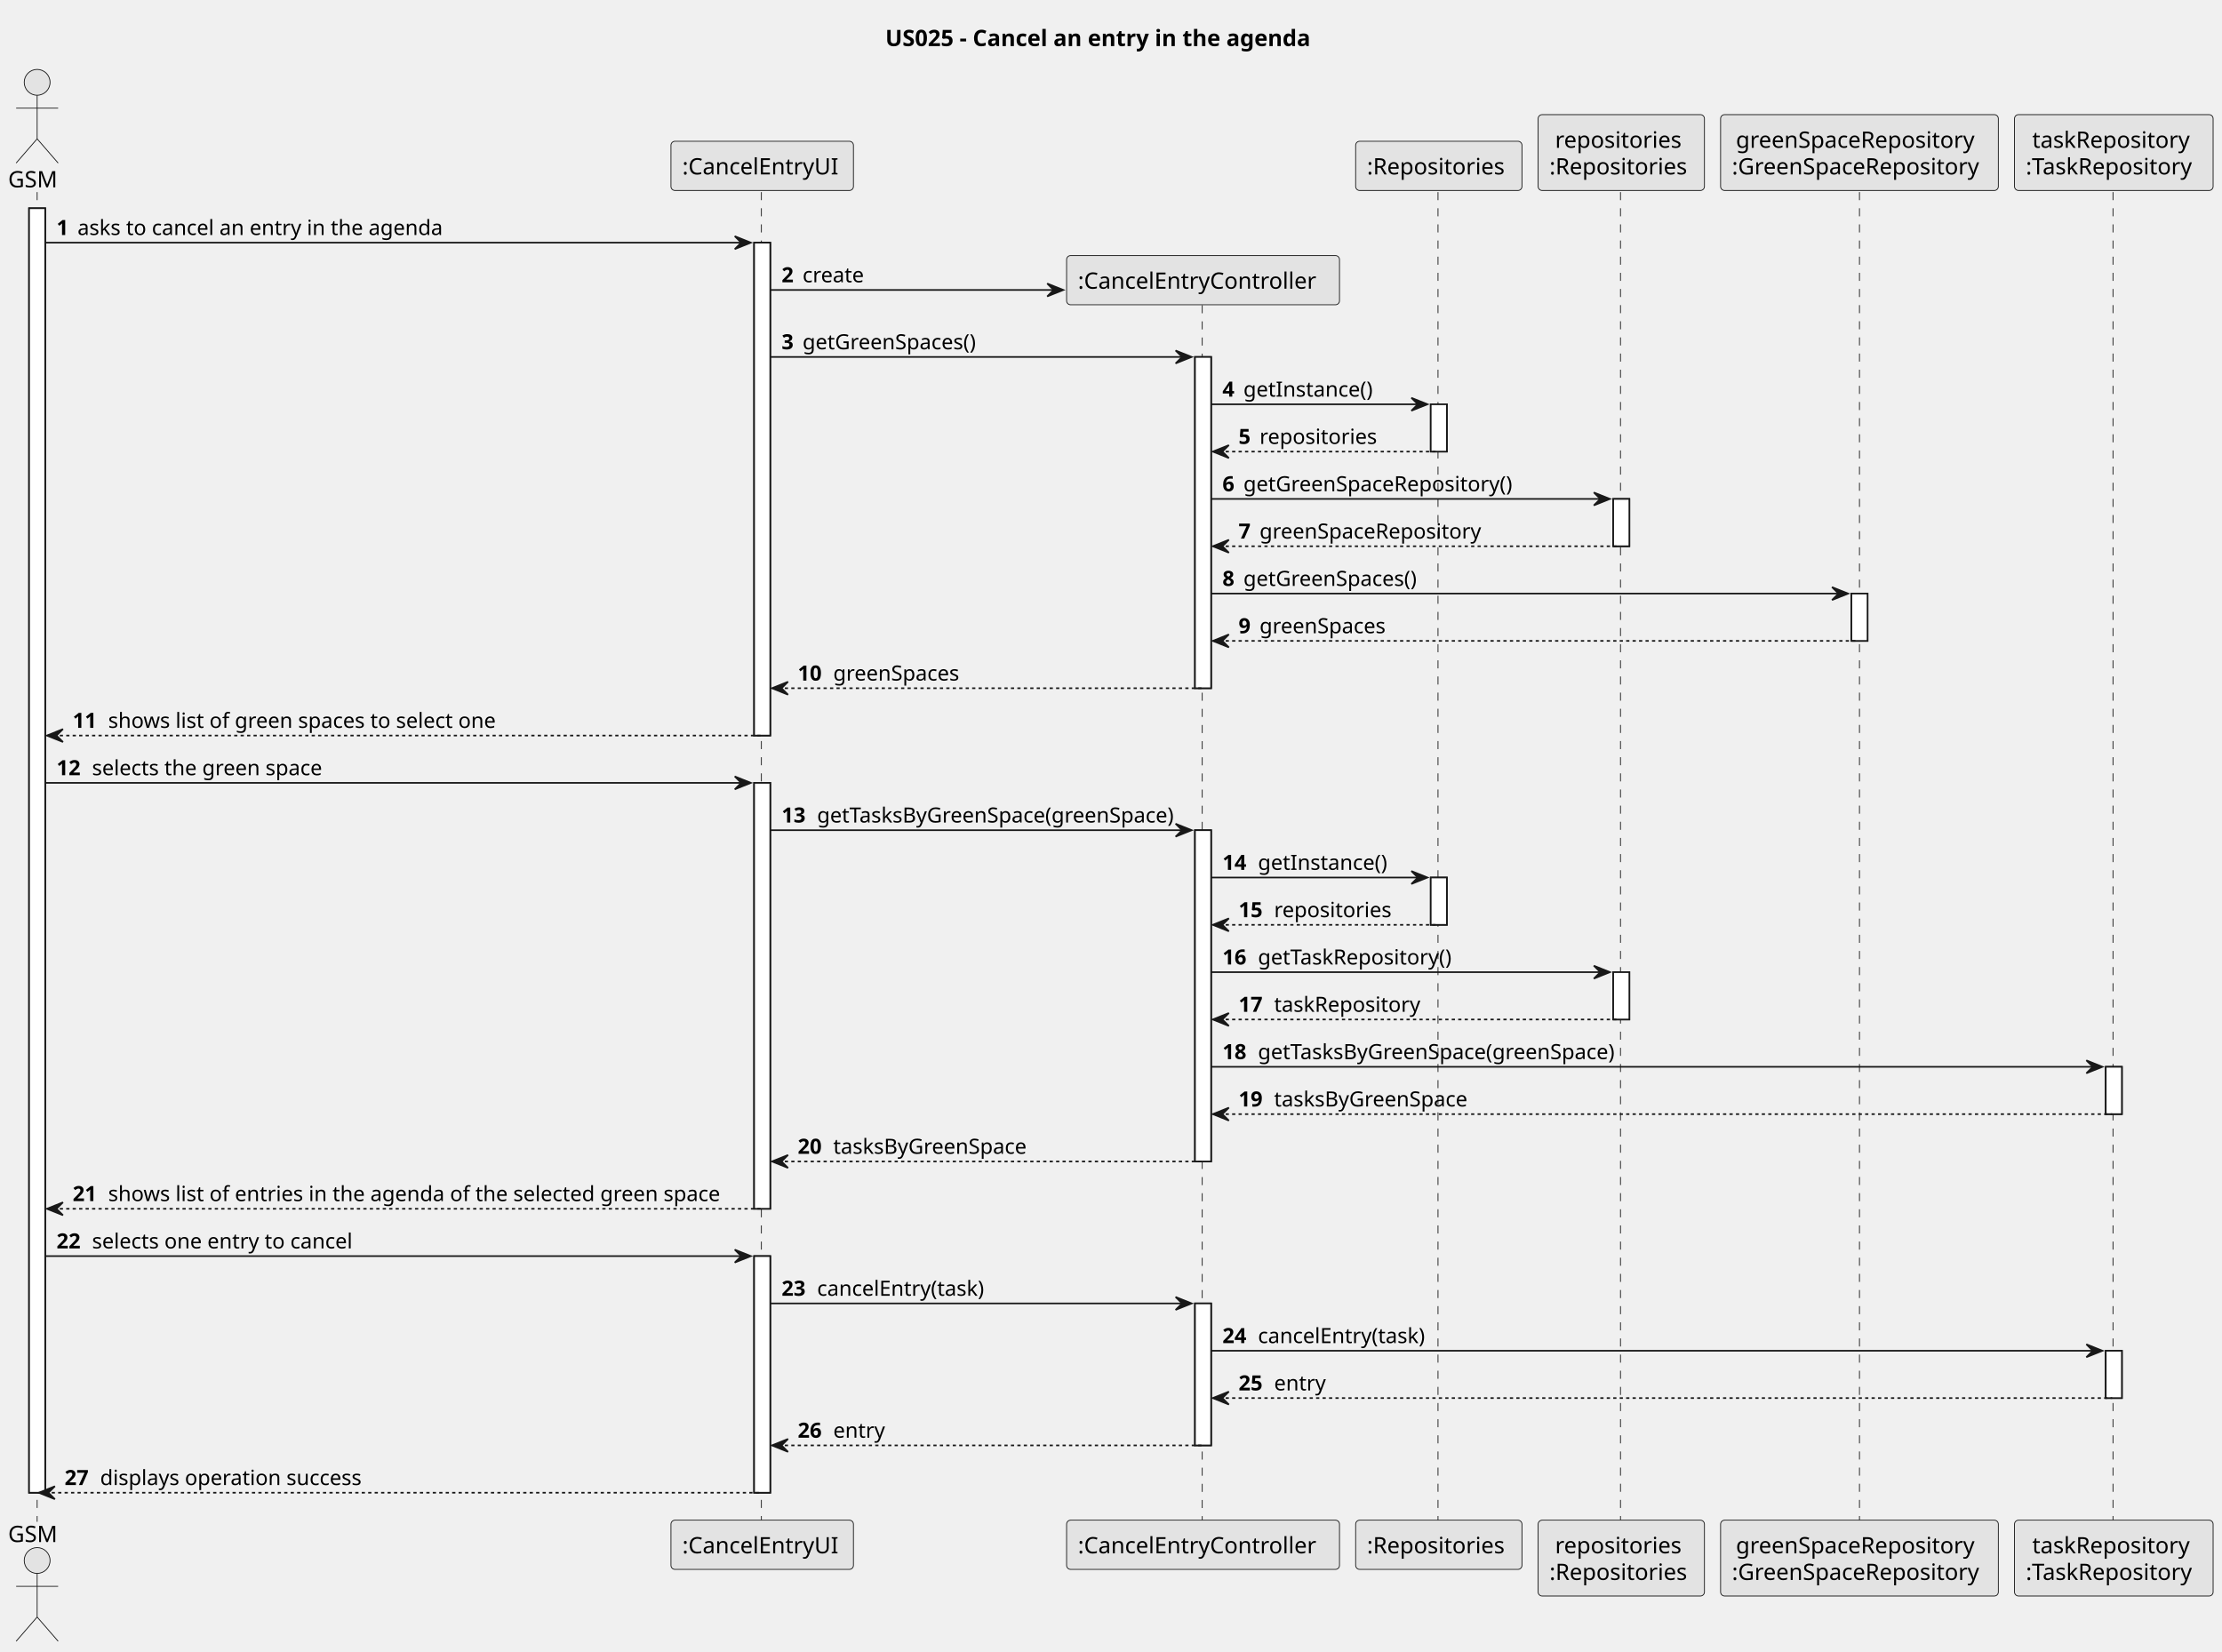
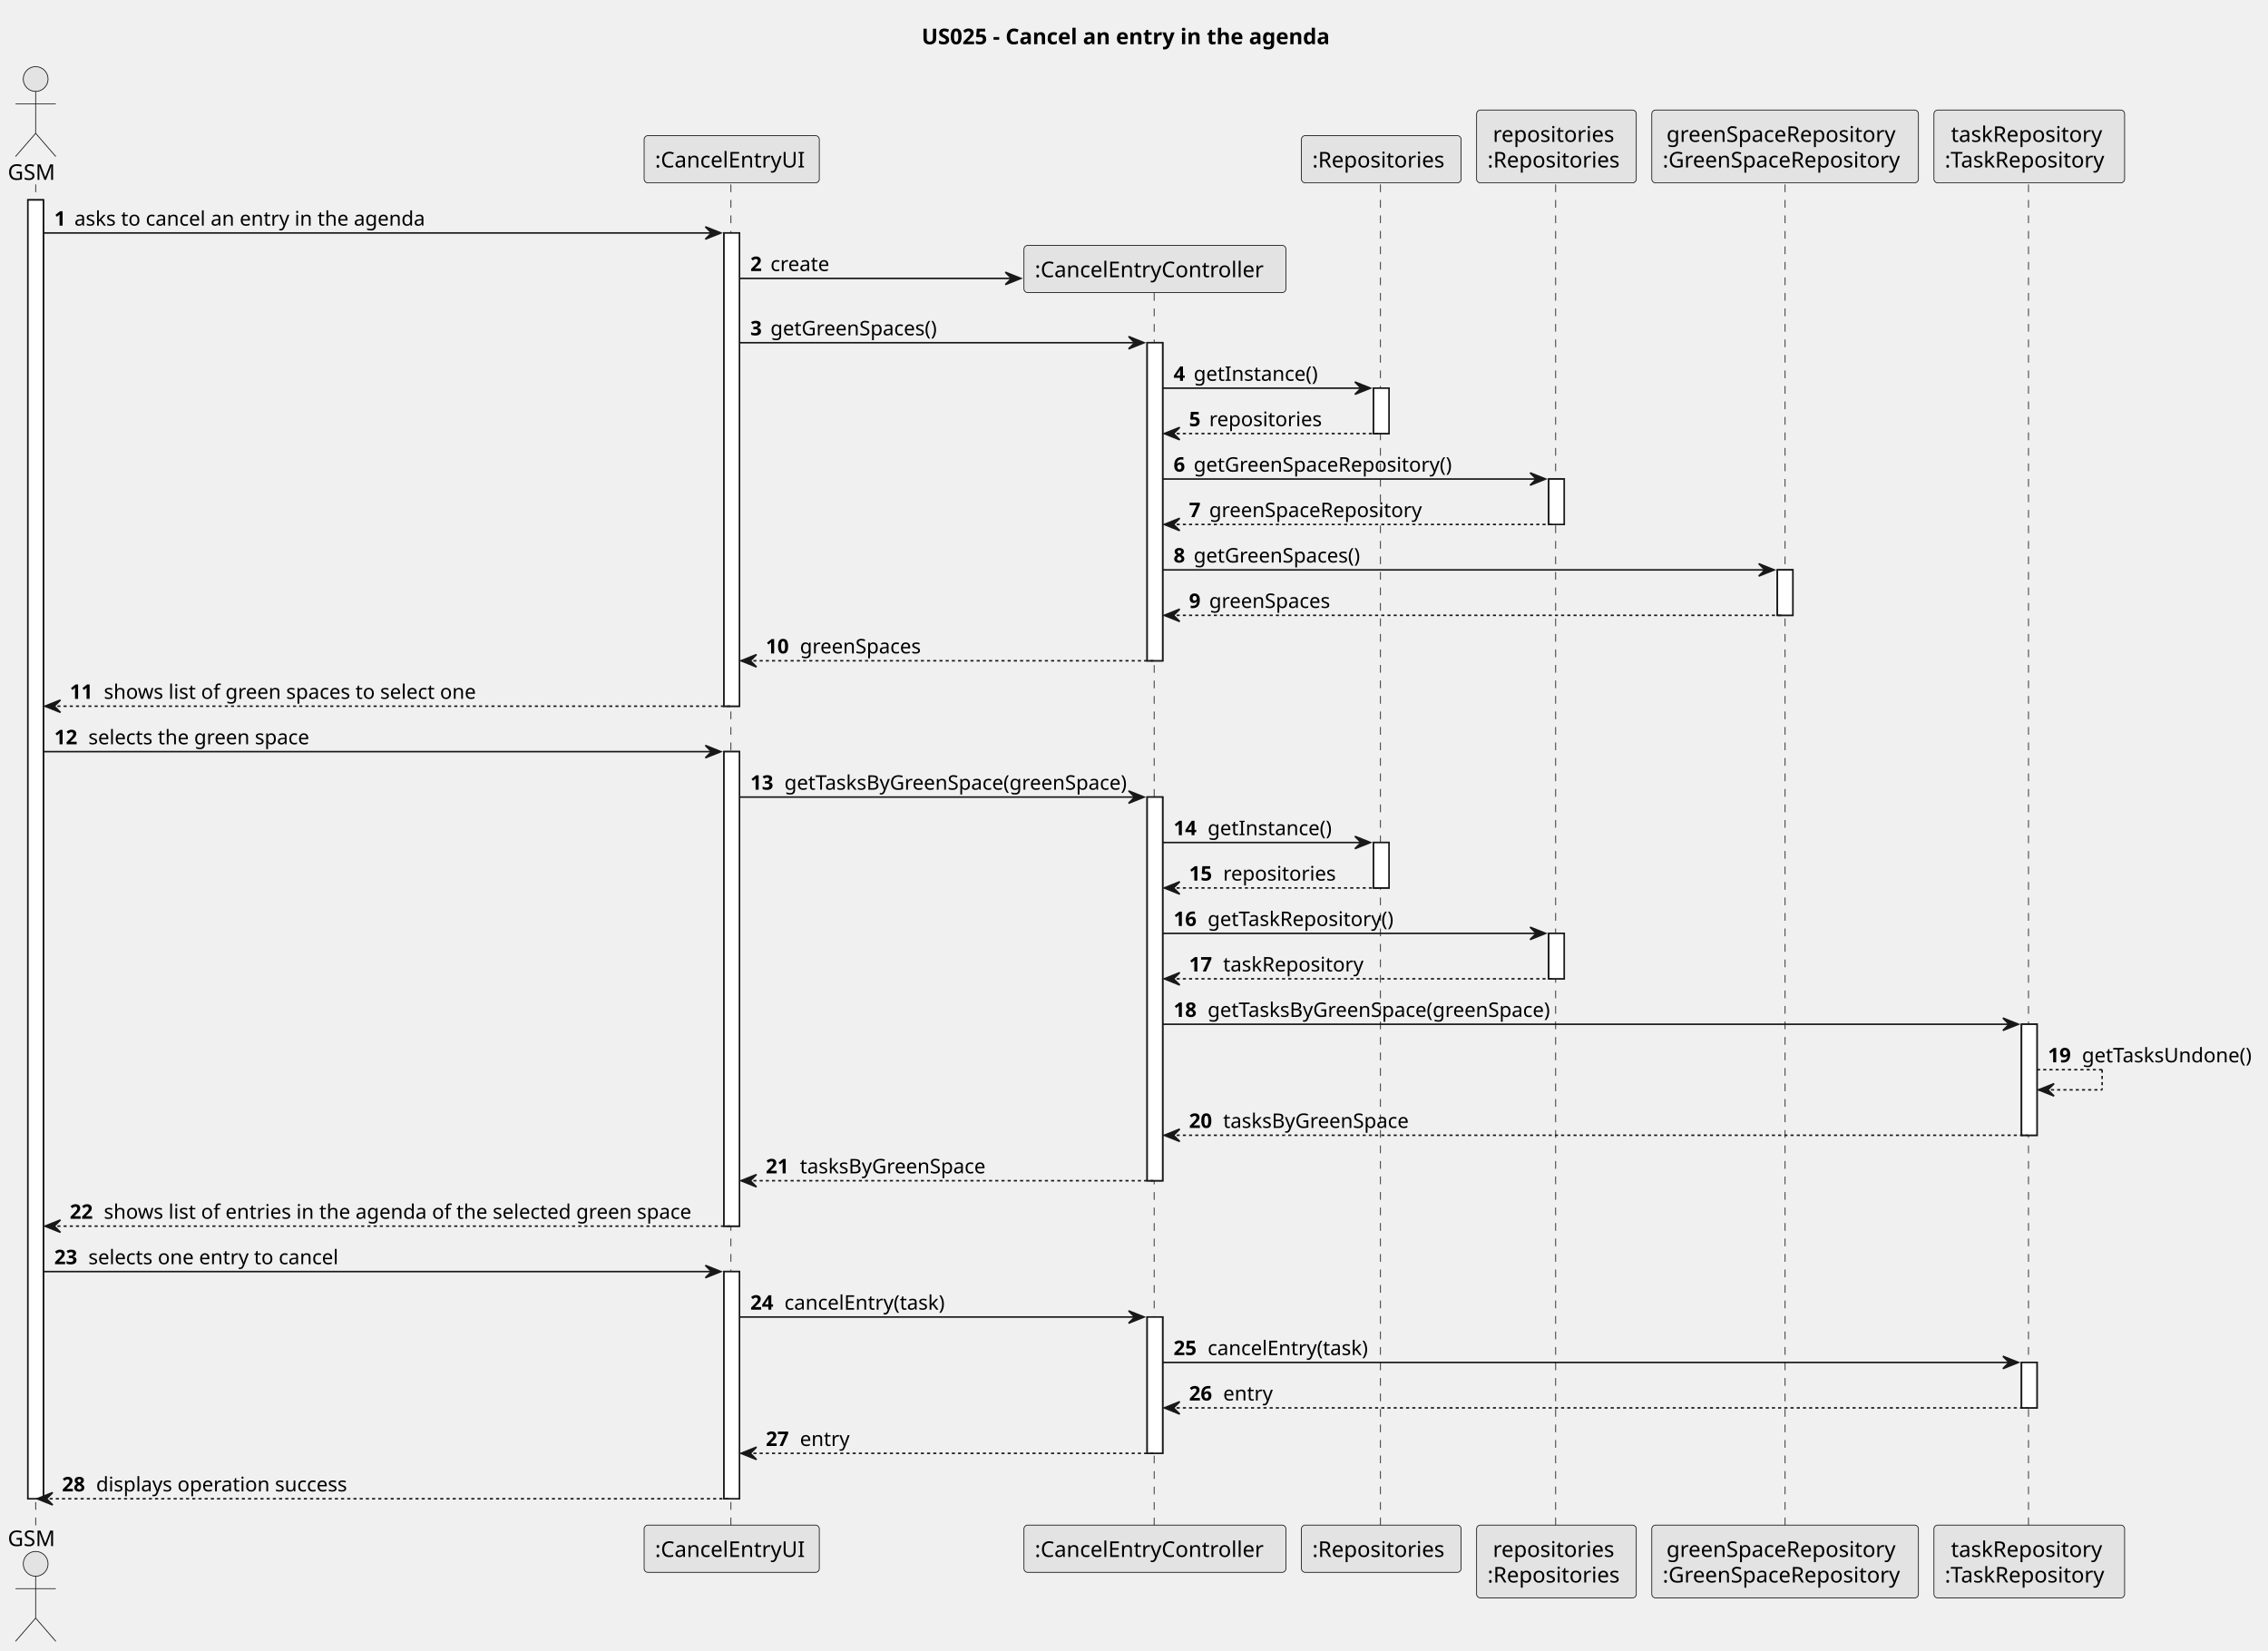
- <svg xmlns="http://www.w3.org/2000/svg" contentStyleType="text/css" height="1023px" preserveAspectRatio="none" style="width:1376px;height:1023px;background:#FFFFFF;" version="1.1" viewBox="0 0 1376 1023" width="1376px" zoomAndPan="magnify">
+ <svg xmlns="http://www.w3.org/2000/svg" contentStyleType="text/css" height="1065px" preserveAspectRatio="none" style="width:1463px;height:1065px;background:#FFFFFF;" version="1.1" viewBox="0 0 1463 1065" width="1463px" zoomAndPan="magnify">
  <defs />
  <g>
-     <text fill="#000000" font-family="sans-serif" font-size="14" font-weight="bold" lengthAdjust="spacing" textLength="278" x="548.25" y="28.535">US025 - Cancel an entry in the agenda</text>
-     <rect fill="#FFFFFF" height="795.562" style="stroke:#181818;stroke-width:1.0;" width="10" x="18" y="128.977" />
+     <text fill="#000000" font-family="sans-serif" font-size="14" font-weight="bold" lengthAdjust="spacing" textLength="278" x="594.5" y="28.535">US025 - Cancel an entry in the agenda</text>
+     <rect fill="#FFFFFF" height="837.873" style="stroke:#181818;stroke-width:1.0;" width="10" x="18" y="128.977" />
    <rect fill="#FFFFFF" height="305.283" style="stroke:#181818;stroke-width:1.0;" width="10" x="467" y="150.287" />
-     <rect fill="#FFFFFF" height="263.795" style="stroke:#181818;stroke-width:1.0;" width="10" x="467" y="484.881" />
-     <rect fill="#FFFFFF" height="146.553" style="stroke:#181818;stroke-width:1.0;" width="10" x="467" y="777.986" />
+     <rect fill="#FFFFFF" height="306.106" style="stroke:#181818;stroke-width:1.0;" width="10" x="467" y="484.881" />
+     <rect fill="#FFFFFF" height="146.553" style="stroke:#181818;stroke-width:1.0;" width="10" x="467" y="820.297" />
    <rect fill="#FFFFFF" height="205.174" style="stroke:#181818;stroke-width:1.0;" width="10" x="740" y="221.086" />
-     <rect fill="#FFFFFF" height="205.174" style="stroke:#181818;stroke-width:1.0;" width="10" x="740" y="514.191" />
-     <rect fill="#FFFFFF" height="87.932" style="stroke:#181818;stroke-width:1.0;" width="10" x="740" y="807.297" />
+     <rect fill="#FFFFFF" height="247.484" style="stroke:#181818;stroke-width:1.0;" width="10" x="740" y="514.191" />
+     <rect fill="#FFFFFF" height="87.932" style="stroke:#181818;stroke-width:1.0;" width="10" x="740" y="849.607" />
    <rect fill="#FFFFFF" height="29.311" style="stroke:#181818;stroke-width:1.0;" width="10" x="886" y="250.397" />
    <rect fill="#FFFFFF" height="29.311" style="stroke:#181818;stroke-width:1.0;" width="10" x="886" y="543.502" />
    <rect fill="#FFFFFF" height="29.311" style="stroke:#181818;stroke-width:1.0;" width="10" x="999" y="309.018" />
    <rect fill="#FFFFFF" height="29.311" style="stroke:#181818;stroke-width:1.0;" width="10" x="999" y="602.123" />
    <rect fill="#FFFFFF" height="29.311" style="stroke:#181818;stroke-width:1.0;" width="10" x="1146.5" y="367.639" />
-     <rect fill="#FFFFFF" height="29.311" style="stroke:#181818;stroke-width:1.0;" width="10" x="1304" y="660.744" />
-     <rect fill="#FFFFFF" height="29.311" style="stroke:#181818;stroke-width:1.0;" width="10" x="1304" y="836.607" />
-     <line style="stroke:#181818;stroke-width:0.5;stroke-dasharray:5.0,5.0;" x1="23" x2="23" y1="118.977" y2="942.539" />
-     <line style="stroke:#181818;stroke-width:0.5;stroke-dasharray:5.0,5.0;" x1="471.5" x2="471.5" y1="118.977" y2="942.539" />
-     <line style="stroke:#181818;stroke-width:0.5;stroke-dasharray:5.0,5.0;" x1="744.5" x2="744.5" y1="189.031" y2="942.539" />
-     <line style="stroke:#181818;stroke-width:0.5;stroke-dasharray:5.0,5.0;" x1="890.5" x2="890.5" y1="118.977" y2="942.539" />
-     <line style="stroke:#181818;stroke-width:0.5;stroke-dasharray:5.0,5.0;" x1="1003.5" x2="1003.5" y1="118.977" y2="942.539" />
-     <line style="stroke:#181818;stroke-width:0.5;stroke-dasharray:5.0,5.0;" x1="1151.5" x2="1151.5" y1="118.977" y2="942.539" />
-     <line style="stroke:#181818;stroke-width:0.5;stroke-dasharray:5.0,5.0;" x1="1308.5" x2="1308.5" y1="118.977" y2="942.539" />
+     <rect fill="#FFFFFF" height="71.621" style="stroke:#181818;stroke-width:1.0;" width="10" x="1304" y="660.744" />
+     <rect fill="#FFFFFF" height="29.311" style="stroke:#181818;stroke-width:1.0;" width="10" x="1304" y="878.918" />
+     <line style="stroke:#181818;stroke-width:0.5;stroke-dasharray:5.0,5.0;" x1="23" x2="23" y1="118.977" y2="984.85" />
+     <line style="stroke:#181818;stroke-width:0.5;stroke-dasharray:5.0,5.0;" x1="471.5" x2="471.5" y1="118.977" y2="984.85" />
+     <line style="stroke:#181818;stroke-width:0.5;stroke-dasharray:5.0,5.0;" x1="744.5" x2="744.5" y1="189.031" y2="984.85" />
+     <line style="stroke:#181818;stroke-width:0.5;stroke-dasharray:5.0,5.0;" x1="890.5" x2="890.5" y1="118.977" y2="984.85" />
+     <line style="stroke:#181818;stroke-width:0.5;stroke-dasharray:5.0,5.0;" x1="1003.5" x2="1003.5" y1="118.977" y2="984.85" />
+     <line style="stroke:#181818;stroke-width:0.5;stroke-dasharray:5.0,5.0;" x1="1151.5" x2="1151.5" y1="118.977" y2="984.85" />
+     <line style="stroke:#181818;stroke-width:0.5;stroke-dasharray:5.0,5.0;" x1="1308.5" x2="1308.5" y1="118.977" y2="984.85" />
    <text fill="#000000" font-family="sans-serif" font-size="14" lengthAdjust="spacing" textLength="30" x="5" y="116.023">GSM</text>
    <ellipse cx="23" cy="50.988" fill="#E3E3E3" rx="8" ry="8" style="stroke:#181818;stroke-width:0.5;" />
    <path d="M23,58.988 L23,85.988 M10,66.988 L36,66.988 M23,85.988 L10,100.988 M23,85.988 L36,100.988 " fill="none" style="stroke:#181818;stroke-width:0.5;" />
-     <text fill="#000000" font-family="sans-serif" font-size="14" lengthAdjust="spacing" textLength="30" x="5" y="955.074">GSM</text>
-     <ellipse cx="23" cy="966.527" fill="#E3E3E3" rx="8" ry="8" style="stroke:#181818;stroke-width:0.5;" />
-     <path d="M23,974.527 L23,1001.527 M10,982.527 L36,982.527 M23,1001.527 L10,1016.527 M23,1001.527 L36,1016.527 " fill="none" style="stroke:#181818;stroke-width:0.5;" />
+     <text fill="#000000" font-family="sans-serif" font-size="14" lengthAdjust="spacing" textLength="30" x="5" y="997.385">GSM</text>
+     <ellipse cx="23" cy="1008.838" fill="#E3E3E3" rx="8" ry="8" style="stroke:#181818;stroke-width:0.5;" />
+     <path d="M23,1016.838 L23,1043.838 M10,1024.838 L36,1024.838 M23,1043.838 L10,1058.838 M23,1043.838 L36,1058.838 " fill="none" style="stroke:#181818;stroke-width:0.5;" />
    <rect fill="#E3E3E3" height="30.488" rx="2.5" ry="2.5" style="stroke:#181818;stroke-width:0.5;" width="113" x="415.5" y="87.488" />
    <text fill="#000000" font-family="sans-serif" font-size="14" lengthAdjust="spacing" textLength="99" x="422.5" y="108.023">:CancelEntryUI</text>
-     <rect fill="#E3E3E3" height="30.488" rx="2.5" ry="2.5" style="stroke:#181818;stroke-width:0.5;" width="113" x="415.5" y="941.539" />
-     <text fill="#000000" font-family="sans-serif" font-size="14" lengthAdjust="spacing" textLength="99" x="422.5" y="962.074">:CancelEntryUI</text>
-     <rect fill="#E3E3E3" height="30.488" rx="2.5" ry="2.5" style="stroke:#181818;stroke-width:0.5;" width="169" x="660.5" y="941.539" />
-     <text fill="#000000" font-family="sans-serif" font-size="14" lengthAdjust="spacing" textLength="155" x="667.5" y="962.074">:CancelEntryController</text>
+     <rect fill="#E3E3E3" height="30.488" rx="2.5" ry="2.5" style="stroke:#181818;stroke-width:0.5;" width="113" x="415.5" y="983.85" />
+     <text fill="#000000" font-family="sans-serif" font-size="14" lengthAdjust="spacing" textLength="99" x="422.5" y="1004.385">:CancelEntryUI</text>
+     <rect fill="#E3E3E3" height="30.488" rx="2.5" ry="2.5" style="stroke:#181818;stroke-width:0.5;" width="169" x="660.5" y="983.85" />
+     <text fill="#000000" font-family="sans-serif" font-size="14" lengthAdjust="spacing" textLength="155" x="667.5" y="1004.385">:CancelEntryController</text>
    <rect fill="#E3E3E3" height="30.488" rx="2.5" ry="2.5" style="stroke:#181818;stroke-width:0.5;" width="103" x="839.5" y="87.488" />
    <text fill="#000000" font-family="sans-serif" font-size="14" lengthAdjust="spacing" textLength="89" x="846.5" y="108.023">:Repositories</text>
-     <rect fill="#E3E3E3" height="30.488" rx="2.5" ry="2.5" style="stroke:#181818;stroke-width:0.5;" width="103" x="839.5" y="941.539" />
-     <text fill="#000000" font-family="sans-serif" font-size="14" lengthAdjust="spacing" textLength="89" x="846.5" y="962.074">:Repositories</text>
+     <rect fill="#E3E3E3" height="30.488" rx="2.5" ry="2.5" style="stroke:#181818;stroke-width:0.5;" width="103" x="839.5" y="983.85" />
+     <text fill="#000000" font-family="sans-serif" font-size="14" lengthAdjust="spacing" textLength="89" x="846.5" y="1004.385">:Repositories</text>
    <rect fill="#E3E3E3" height="46.977" rx="2.5" ry="2.5" style="stroke:#181818;stroke-width:0.5;" width="103" x="952.5" y="71" />
    <text fill="#000000" font-family="sans-serif" font-size="14" lengthAdjust="spacing" textLength="82" x="963" y="91.535">repositories</text>
    <text fill="#000000" font-family="sans-serif" font-size="14" lengthAdjust="spacing" textLength="89" x="959.5" y="108.023">:Repositories</text>
-     <rect fill="#E3E3E3" height="46.977" rx="2.5" ry="2.5" style="stroke:#181818;stroke-width:0.5;" width="103" x="952.5" y="941.539" />
-     <text fill="#000000" font-family="sans-serif" font-size="14" lengthAdjust="spacing" textLength="82" x="963" y="962.074">repositories</text>
-     <text fill="#000000" font-family="sans-serif" font-size="14" lengthAdjust="spacing" textLength="89" x="959.5" y="978.562">:Repositories</text>
+     <rect fill="#E3E3E3" height="46.977" rx="2.5" ry="2.5" style="stroke:#181818;stroke-width:0.5;" width="103" x="952.5" y="983.85" />
+     <text fill="#000000" font-family="sans-serif" font-size="14" lengthAdjust="spacing" textLength="82" x="963" y="1004.385">repositories</text>
+     <text fill="#000000" font-family="sans-serif" font-size="14" lengthAdjust="spacing" textLength="89" x="959.5" y="1020.873">:Repositories</text>
    <rect fill="#E3E3E3" height="46.977" rx="2.5" ry="2.5" style="stroke:#181818;stroke-width:0.5;" width="172" x="1065.5" y="71" />
    <text fill="#000000" font-family="sans-serif" font-size="14" lengthAdjust="spacing" textLength="153" x="1075" y="91.535">greenSpaceRepository</text>
    <text fill="#000000" font-family="sans-serif" font-size="14" lengthAdjust="spacing" textLength="158" x="1072.5" y="108.023">:GreenSpaceRepository</text>
-     <rect fill="#E3E3E3" height="46.977" rx="2.5" ry="2.5" style="stroke:#181818;stroke-width:0.5;" width="172" x="1065.5" y="941.539" />
-     <text fill="#000000" font-family="sans-serif" font-size="14" lengthAdjust="spacing" textLength="153" x="1075" y="962.074">greenSpaceRepository</text>
-     <text fill="#000000" font-family="sans-serif" font-size="14" lengthAdjust="spacing" textLength="158" x="1072.5" y="978.562">:GreenSpaceRepository</text>
+     <rect fill="#E3E3E3" height="46.977" rx="2.5" ry="2.5" style="stroke:#181818;stroke-width:0.5;" width="172" x="1065.5" y="983.85" />
+     <text fill="#000000" font-family="sans-serif" font-size="14" lengthAdjust="spacing" textLength="153" x="1075" y="1004.385">greenSpaceRepository</text>
+     <text fill="#000000" font-family="sans-serif" font-size="14" lengthAdjust="spacing" textLength="158" x="1072.5" y="1020.873">:GreenSpaceRepository</text>
    <rect fill="#E3E3E3" height="46.977" rx="2.5" ry="2.5" style="stroke:#181818;stroke-width:0.5;" width="123" x="1247.5" y="71" />
    <text fill="#000000" font-family="sans-serif" font-size="14" lengthAdjust="spacing" textLength="101" x="1258.5" y="91.535">taskRepository</text>
    <text fill="#000000" font-family="sans-serif" font-size="14" lengthAdjust="spacing" textLength="109" x="1254.5" y="108.023">:TaskRepository</text>
-     <rect fill="#E3E3E3" height="46.977" rx="2.5" ry="2.5" style="stroke:#181818;stroke-width:0.5;" width="123" x="1247.5" y="941.539" />
-     <text fill="#000000" font-family="sans-serif" font-size="14" lengthAdjust="spacing" textLength="101" x="1258.5" y="962.074">taskRepository</text>
-     <text fill="#000000" font-family="sans-serif" font-size="14" lengthAdjust="spacing" textLength="109" x="1254.5" y="978.562">:TaskRepository</text>
-     <rect fill="#FFFFFF" height="795.562" style="stroke:#181818;stroke-width:1.0;" width="10" x="18" y="128.977" />
+     <rect fill="#E3E3E3" height="46.977" rx="2.5" ry="2.5" style="stroke:#181818;stroke-width:0.5;" width="123" x="1247.5" y="983.85" />
+     <text fill="#000000" font-family="sans-serif" font-size="14" lengthAdjust="spacing" textLength="101" x="1258.5" y="1004.385">taskRepository</text>
+     <text fill="#000000" font-family="sans-serif" font-size="14" lengthAdjust="spacing" textLength="109" x="1254.5" y="1020.873">:TaskRepository</text>
+     <rect fill="#FFFFFF" height="837.873" style="stroke:#181818;stroke-width:1.0;" width="10" x="18" y="128.977" />
    <rect fill="#FFFFFF" height="305.283" style="stroke:#181818;stroke-width:1.0;" width="10" x="467" y="150.287" />
-     <rect fill="#FFFFFF" height="263.795" style="stroke:#181818;stroke-width:1.0;" width="10" x="467" y="484.881" />
-     <rect fill="#FFFFFF" height="146.553" style="stroke:#181818;stroke-width:1.0;" width="10" x="467" y="777.986" />
+     <rect fill="#FFFFFF" height="306.106" style="stroke:#181818;stroke-width:1.0;" width="10" x="467" y="484.881" />
+     <rect fill="#FFFFFF" height="146.553" style="stroke:#181818;stroke-width:1.0;" width="10" x="467" y="820.297" />
    <rect fill="#FFFFFF" height="205.174" style="stroke:#181818;stroke-width:1.0;" width="10" x="740" y="221.086" />
-     <rect fill="#FFFFFF" height="205.174" style="stroke:#181818;stroke-width:1.0;" width="10" x="740" y="514.191" />
-     <rect fill="#FFFFFF" height="87.932" style="stroke:#181818;stroke-width:1.0;" width="10" x="740" y="807.297" />
+     <rect fill="#FFFFFF" height="247.484" style="stroke:#181818;stroke-width:1.0;" width="10" x="740" y="514.191" />
+     <rect fill="#FFFFFF" height="87.932" style="stroke:#181818;stroke-width:1.0;" width="10" x="740" y="849.607" />
    <rect fill="#FFFFFF" height="29.311" style="stroke:#181818;stroke-width:1.0;" width="10" x="886" y="250.397" />
    <rect fill="#FFFFFF" height="29.311" style="stroke:#181818;stroke-width:1.0;" width="10" x="886" y="543.502" />
    <rect fill="#FFFFFF" height="29.311" style="stroke:#181818;stroke-width:1.0;" width="10" x="999" y="309.018" />
    <rect fill="#FFFFFF" height="29.311" style="stroke:#181818;stroke-width:1.0;" width="10" x="999" y="602.123" />
    <rect fill="#FFFFFF" height="29.311" style="stroke:#181818;stroke-width:1.0;" width="10" x="1146.5" y="367.639" />
-     <rect fill="#FFFFFF" height="29.311" style="stroke:#181818;stroke-width:1.0;" width="10" x="1304" y="660.744" />
-     <rect fill="#FFFFFF" height="29.311" style="stroke:#181818;stroke-width:1.0;" width="10" x="1304" y="836.607" />
+     <rect fill="#FFFFFF" height="71.621" style="stroke:#181818;stroke-width:1.0;" width="10" x="1304" y="660.744" />
+     <rect fill="#FFFFFF" height="29.311" style="stroke:#181818;stroke-width:1.0;" width="10" x="1304" y="878.918" />
    <polygon fill="#181818" points="455,146.287,465,150.287,455,154.287,459,150.287" style="stroke:#181818;stroke-width:1.0;" />
    <line style="stroke:#181818;stroke-width:1.0;" x1="28" x2="461" y1="150.287" y2="150.287" />
    <text fill="#000000" font-family="sans-serif" font-size="13" font-weight="bold" lengthAdjust="spacing" textLength="9" x="35" y="145.545">1</text>
    <text fill="#000000" font-family="sans-serif" font-size="13" lengthAdjust="spacing" textLength="234" x="48" y="145.545">asks to cancel an entry in the agenda</text>
    <polygon fill="#181818" points="648.5,175.598,658.5,179.598,648.5,183.598,652.5,179.598" style="stroke:#181818;stroke-width:1.0;" />
    <line style="stroke:#181818;stroke-width:1.0;" x1="477" x2="654.5" y1="179.598" y2="179.598" />
    <text fill="#000000" font-family="sans-serif" font-size="13" font-weight="bold" lengthAdjust="spacing" textLength="9" x="484" y="174.856">2</text>
    <text fill="#000000" font-family="sans-serif" font-size="13" lengthAdjust="spacing" textLength="38" x="497" y="174.856">create</text>
    <rect fill="#E3E3E3" height="30.488" rx="2.5" ry="2.5" style="stroke:#181818;stroke-width:0.5;" width="169" x="660.5" y="158.287" />
    <text fill="#000000" font-family="sans-serif" font-size="14" lengthAdjust="spacing" textLength="155" x="667.5" y="178.822">:CancelEntryController</text>
    <polygon fill="#181818" points="728,217.086,738,221.086,728,225.086,732,221.086" style="stroke:#181818;stroke-width:1.0;" />
    <line style="stroke:#181818;stroke-width:1.0;" x1="477" x2="734" y1="221.086" y2="221.086" />
    <text fill="#000000" font-family="sans-serif" font-size="13" font-weight="bold" lengthAdjust="spacing" textLength="9" x="484" y="216.344">3</text>
    <text fill="#000000" font-family="sans-serif" font-size="13" lengthAdjust="spacing" textLength="107" x="497" y="216.344">getGreenSpaces()</text>
    <polygon fill="#181818" points="874,246.397,884,250.397,874,254.397,878,250.397" style="stroke:#181818;stroke-width:1.0;" />
    <line style="stroke:#181818;stroke-width:1.0;" x1="750" x2="880" y1="250.397" y2="250.397" />
    <text fill="#000000" font-family="sans-serif" font-size="13" font-weight="bold" lengthAdjust="spacing" textLength="9" x="757" y="245.654">4</text>
    <text fill="#000000" font-family="sans-serif" font-size="13" lengthAdjust="spacing" textLength="81" x="770" y="245.654">getInstance()</text>
    <polygon fill="#181818" points="761,275.707,751,279.707,761,283.707,757,279.707" style="stroke:#181818;stroke-width:1.0;" />
    <line style="stroke:#181818;stroke-width:1.0;stroke-dasharray:2.0,2.0;" x1="755" x2="890" y1="279.707" y2="279.707" />
    <text fill="#000000" font-family="sans-serif" font-size="13" font-weight="bold" lengthAdjust="spacing" textLength="9" x="767" y="274.965">5</text>
    <text fill="#000000" font-family="sans-serif" font-size="13" lengthAdjust="spacing" textLength="75" x="780" y="274.965">repositories</text>
    <polygon fill="#181818" points="987,305.018,997,309.018,987,313.018,991,309.018" style="stroke:#181818;stroke-width:1.0;" />
    <line style="stroke:#181818;stroke-width:1.0;" x1="750" x2="993" y1="309.018" y2="309.018" />
    <text fill="#000000" font-family="sans-serif" font-size="13" font-weight="bold" lengthAdjust="spacing" textLength="9" x="757" y="304.275">6</text>
    <text fill="#000000" font-family="sans-serif" font-size="13" lengthAdjust="spacing" textLength="167" x="770" y="304.275">getGreenSpaceRepository()</text>
    <polygon fill="#181818" points="761,334.328,751,338.328,761,342.328,757,338.328" style="stroke:#181818;stroke-width:1.0;" />
    <line style="stroke:#181818;stroke-width:1.0;stroke-dasharray:2.0,2.0;" x1="755" x2="1003" y1="338.328" y2="338.328" />
    <text fill="#000000" font-family="sans-serif" font-size="13" font-weight="bold" lengthAdjust="spacing" textLength="9" x="767" y="333.586">7</text>
    <text fill="#000000" font-family="sans-serif" font-size="13" lengthAdjust="spacing" textLength="138" x="780" y="333.586">greenSpaceRepository</text>
    <polygon fill="#181818" points="1134.5,363.639,1144.5,367.639,1134.5,371.639,1138.5,367.639" style="stroke:#181818;stroke-width:1.0;" />
    <line style="stroke:#181818;stroke-width:1.0;" x1="750" x2="1140.5" y1="367.639" y2="367.639" />
    <text fill="#000000" font-family="sans-serif" font-size="13" font-weight="bold" lengthAdjust="spacing" textLength="9" x="757" y="362.897">8</text>
    <text fill="#000000" font-family="sans-serif" font-size="13" lengthAdjust="spacing" textLength="107" x="770" y="362.897">getGreenSpaces()</text>
    <polygon fill="#181818" points="761,392.949,751,396.949,761,400.949,757,396.949" style="stroke:#181818;stroke-width:1.0;" />
    <line style="stroke:#181818;stroke-width:1.0;stroke-dasharray:2.0,2.0;" x1="755" x2="1150.5" y1="396.949" y2="396.949" />
    <text fill="#000000" font-family="sans-serif" font-size="13" font-weight="bold" lengthAdjust="spacing" textLength="9" x="767" y="392.207">9</text>
    <text fill="#000000" font-family="sans-serif" font-size="13" lengthAdjust="spacing" textLength="78" x="780" y="392.207">greenSpaces</text>
    <polygon fill="#181818" points="488,422.26,478,426.26,488,430.26,484,426.26" style="stroke:#181818;stroke-width:1.0;" />
    <line style="stroke:#181818;stroke-width:1.0;stroke-dasharray:2.0,2.0;" x1="482" x2="744" y1="426.26" y2="426.26" />
    <text fill="#000000" font-family="sans-serif" font-size="13" font-weight="bold" lengthAdjust="spacing" textLength="18" x="494" y="421.518">10</text>
    <text fill="#000000" font-family="sans-serif" font-size="13" lengthAdjust="spacing" textLength="78" x="516" y="421.518">greenSpaces</text>
    <polygon fill="#181818" points="39,451.57,29,455.57,39,459.57,35,455.57" style="stroke:#181818;stroke-width:1.0;" />
    <line style="stroke:#181818;stroke-width:1.0;stroke-dasharray:2.0,2.0;" x1="33" x2="471" y1="455.57" y2="455.57" />
    <text fill="#000000" font-family="sans-serif" font-size="13" font-weight="bold" lengthAdjust="spacing" textLength="18" x="45" y="450.828">11</text>
    <text fill="#000000" font-family="sans-serif" font-size="13" lengthAdjust="spacing" textLength="252" x="67" y="450.828">shows list of green spaces to select one</text>
    <polygon fill="#181818" points="455,480.881,465,484.881,455,488.881,459,484.881" style="stroke:#181818;stroke-width:1.0;" />
    <line style="stroke:#181818;stroke-width:1.0;" x1="28" x2="461" y1="484.881" y2="484.881" />
    <text fill="#000000" font-family="sans-serif" font-size="13" font-weight="bold" lengthAdjust="spacing" textLength="18" x="35" y="480.139">12</text>
    <text fill="#000000" font-family="sans-serif" font-size="13" lengthAdjust="spacing" textLength="147" x="57" y="480.139">selects the green space</text>
    <polygon fill="#181818" points="728,510.191,738,514.191,728,518.191,732,514.191" style="stroke:#181818;stroke-width:1.0;" />
    <line style="stroke:#181818;stroke-width:1.0;" x1="477" x2="734" y1="514.191" y2="514.191" />
    <text fill="#000000" font-family="sans-serif" font-size="13" font-weight="bold" lengthAdjust="spacing" textLength="18" x="484" y="509.449">13</text>
    <text fill="#000000" font-family="sans-serif" font-size="13" lengthAdjust="spacing" textLength="222" x="506" y="509.449">getTasksByGreenSpace(greenSpace)</text>
    <polygon fill="#181818" points="874,539.502,884,543.502,874,547.502,878,543.502" style="stroke:#181818;stroke-width:1.0;" />
    <line style="stroke:#181818;stroke-width:1.0;" x1="750" x2="880" y1="543.502" y2="543.502" />
    <text fill="#000000" font-family="sans-serif" font-size="13" font-weight="bold" lengthAdjust="spacing" textLength="18" x="757" y="538.76">14</text>
    <text fill="#000000" font-family="sans-serif" font-size="13" lengthAdjust="spacing" textLength="81" x="779" y="538.76">getInstance()</text>
    <polygon fill="#181818" points="761,568.812,751,572.812,761,576.812,757,572.812" style="stroke:#181818;stroke-width:1.0;" />
    <line style="stroke:#181818;stroke-width:1.0;stroke-dasharray:2.0,2.0;" x1="755" x2="890" y1="572.812" y2="572.812" />
    <text fill="#000000" font-family="sans-serif" font-size="13" font-weight="bold" lengthAdjust="spacing" textLength="18" x="767" y="568.07">15</text>
    <text fill="#000000" font-family="sans-serif" font-size="13" lengthAdjust="spacing" textLength="75" x="789" y="568.07">repositories</text>
    <polygon fill="#181818" points="987,598.123,997,602.123,987,606.123,991,602.123" style="stroke:#181818;stroke-width:1.0;" />
    <line style="stroke:#181818;stroke-width:1.0;" x1="750" x2="993" y1="602.123" y2="602.123" />
    <text fill="#000000" font-family="sans-serif" font-size="13" font-weight="bold" lengthAdjust="spacing" textLength="18" x="757" y="597.381">16</text>
    <text fill="#000000" font-family="sans-serif" font-size="13" lengthAdjust="spacing" textLength="125" x="779" y="597.381">getTaskRepository()</text>
    <polygon fill="#181818" points="761,627.434,751,631.434,761,635.434,757,631.434" style="stroke:#181818;stroke-width:1.0;" />
    <line style="stroke:#181818;stroke-width:1.0;stroke-dasharray:2.0,2.0;" x1="755" x2="1003" y1="631.434" y2="631.434" />
    <text fill="#000000" font-family="sans-serif" font-size="13" font-weight="bold" lengthAdjust="spacing" textLength="18" x="767" y="626.691">17</text>
    <text fill="#000000" font-family="sans-serif" font-size="13" lengthAdjust="spacing" textLength="94" x="789" y="626.691">taskRepository</text>
    <polygon fill="#181818" points="1292,656.744,1302,660.744,1292,664.744,1296,660.744" style="stroke:#181818;stroke-width:1.0;" />
    <line style="stroke:#181818;stroke-width:1.0;" x1="750" x2="1298" y1="660.744" y2="660.744" />
    <text fill="#000000" font-family="sans-serif" font-size="13" font-weight="bold" lengthAdjust="spacing" textLength="18" x="757" y="656.002">18</text>
    <text fill="#000000" font-family="sans-serif" font-size="13" lengthAdjust="spacing" textLength="222" x="779" y="656.002">getTasksByGreenSpace(greenSpace)</text>
-     <polygon fill="#181818" points="761,686.055,751,690.055,761,694.055,757,690.055" style="stroke:#181818;stroke-width:1.0;" />
-     <line style="stroke:#181818;stroke-width:1.0;stroke-dasharray:2.0,2.0;" x1="755" x2="1308" y1="690.055" y2="690.055" />
-     <text fill="#000000" font-family="sans-serif" font-size="13" font-weight="bold" lengthAdjust="spacing" textLength="18" x="767" y="685.312">19</text>
-     <text fill="#000000" font-family="sans-serif" font-size="13" lengthAdjust="spacing" textLength="120" x="789" y="685.312">tasksByGreenSpace</text>
-     <polygon fill="#181818" points="488,715.365,478,719.365,488,723.365,484,719.365" style="stroke:#181818;stroke-width:1.0;" />
-     <line style="stroke:#181818;stroke-width:1.0;stroke-dasharray:2.0,2.0;" x1="482" x2="744" y1="719.365" y2="719.365" />
-     <text fill="#000000" font-family="sans-serif" font-size="13" font-weight="bold" lengthAdjust="spacing" textLength="18" x="494" y="714.623">20</text>
-     <text fill="#000000" font-family="sans-serif" font-size="13" lengthAdjust="spacing" textLength="120" x="516" y="714.623">tasksByGreenSpace</text>
-     <polygon fill="#181818" points="39,744.676,29,748.676,39,752.676,35,748.676" style="stroke:#181818;stroke-width:1.0;" />
-     <line style="stroke:#181818;stroke-width:1.0;stroke-dasharray:2.0,2.0;" x1="33" x2="471" y1="748.676" y2="748.676" />
-     <text fill="#000000" font-family="sans-serif" font-size="13" font-weight="bold" lengthAdjust="spacing" textLength="18" x="45" y="743.934">21</text>
-     <text fill="#000000" font-family="sans-serif" font-size="13" lengthAdjust="spacing" textLength="393" x="67" y="743.934">shows list of entries in the agenda of the selected green space</text>
-     <polygon fill="#181818" points="455,773.986,465,777.986,455,781.986,459,777.986" style="stroke:#181818;stroke-width:1.0;" />
-     <line style="stroke:#181818;stroke-width:1.0;" x1="28" x2="461" y1="777.986" y2="777.986" />
-     <text fill="#000000" font-family="sans-serif" font-size="13" font-weight="bold" lengthAdjust="spacing" textLength="18" x="35" y="773.244">22</text>
-     <text fill="#000000" font-family="sans-serif" font-size="13" lengthAdjust="spacing" textLength="168" x="57" y="773.244">selects one entry to cancel</text>
-     <polygon fill="#181818" points="728,803.297,738,807.297,728,811.297,732,807.297" style="stroke:#181818;stroke-width:1.0;" />
-     <line style="stroke:#181818;stroke-width:1.0;" x1="477" x2="734" y1="807.297" y2="807.297" />
-     <text fill="#000000" font-family="sans-serif" font-size="13" font-weight="bold" lengthAdjust="spacing" textLength="18" x="484" y="802.555">23</text>
-     <text fill="#000000" font-family="sans-serif" font-size="13" lengthAdjust="spacing" textLength="107" x="506" y="802.555">cancelEntry(task)</text>
-     <polygon fill="#181818" points="1292,832.607,1302,836.607,1292,840.607,1296,836.607" style="stroke:#181818;stroke-width:1.0;" />
-     <line style="stroke:#181818;stroke-width:1.0;" x1="750" x2="1298" y1="836.607" y2="836.607" />
-     <text fill="#000000" font-family="sans-serif" font-size="13" font-weight="bold" lengthAdjust="spacing" textLength="18" x="757" y="831.865">24</text>
-     <text fill="#000000" font-family="sans-serif" font-size="13" lengthAdjust="spacing" textLength="107" x="779" y="831.865">cancelEntry(task)</text>
-     <polygon fill="#181818" points="761,861.918,751,865.918,761,869.918,757,865.918" style="stroke:#181818;stroke-width:1.0;" />
-     <line style="stroke:#181818;stroke-width:1.0;stroke-dasharray:2.0,2.0;" x1="755" x2="1308" y1="865.918" y2="865.918" />
-     <text fill="#000000" font-family="sans-serif" font-size="13" font-weight="bold" lengthAdjust="spacing" textLength="18" x="767" y="861.176">25</text>
-     <text fill="#000000" font-family="sans-serif" font-size="13" lengthAdjust="spacing" textLength="32" x="789" y="861.176">entry</text>
-     <polygon fill="#181818" points="488,891.229,478,895.229,488,899.229,484,895.229" style="stroke:#181818;stroke-width:1.0;" />
-     <line style="stroke:#181818;stroke-width:1.0;stroke-dasharray:2.0,2.0;" x1="482" x2="744" y1="895.229" y2="895.229" />
-     <text fill="#000000" font-family="sans-serif" font-size="13" font-weight="bold" lengthAdjust="spacing" textLength="18" x="494" y="890.486">26</text>
-     <text fill="#000000" font-family="sans-serif" font-size="13" lengthAdjust="spacing" textLength="32" x="516" y="890.486">entry</text>
-     <polygon fill="#181818" points="34,920.539,24,924.539,34,928.539,30,924.539" style="stroke:#181818;stroke-width:1.0;" />
-     <line style="stroke:#181818;stroke-width:1.0;stroke-dasharray:2.0,2.0;" x1="28" x2="471" y1="924.539" y2="924.539" />
-     <text fill="#000000" font-family="sans-serif" font-size="13" font-weight="bold" lengthAdjust="spacing" textLength="18" x="40" y="919.797">27</text>
-     <text fill="#000000" font-family="sans-serif" font-size="13" lengthAdjust="spacing" textLength="170" x="62" y="919.797">displays operation success</text>
+     <line style="stroke:#181818;stroke-width:1.0;stroke-dasharray:2.0,2.0;" x1="1314" x2="1356" y1="690.055" y2="690.055" />
+     <line style="stroke:#181818;stroke-width:1.0;stroke-dasharray:2.0,2.0;" x1="1356" x2="1356" y1="690.055" y2="703.055" />
+     <line style="stroke:#181818;stroke-width:1.0;stroke-dasharray:2.0,2.0;" x1="1315" x2="1356" y1="703.055" y2="703.055" />
+     <polygon fill="#181818" points="1325,699.055,1315,703.055,1325,707.055,1321,703.055" style="stroke:#181818;stroke-width:1.0;" />
+     <text fill="#000000" font-family="sans-serif" font-size="13" font-weight="bold" lengthAdjust="spacing" textLength="18" x="1321" y="685.312">19</text>
+     <text fill="#000000" font-family="sans-serif" font-size="13" lengthAdjust="spacing" textLength="113" x="1343" y="685.312">getTasksUndone()</text>
+     <polygon fill="#181818" points="761,728.365,751,732.365,761,736.365,757,732.365" style="stroke:#181818;stroke-width:1.0;" />
+     <line style="stroke:#181818;stroke-width:1.0;stroke-dasharray:2.0,2.0;" x1="755" x2="1308" y1="732.365" y2="732.365" />
+     <text fill="#000000" font-family="sans-serif" font-size="13" font-weight="bold" lengthAdjust="spacing" textLength="18" x="767" y="727.623">20</text>
+     <text fill="#000000" font-family="sans-serif" font-size="13" lengthAdjust="spacing" textLength="120" x="789" y="727.623">tasksByGreenSpace</text>
+     <polygon fill="#181818" points="488,757.676,478,761.676,488,765.676,484,761.676" style="stroke:#181818;stroke-width:1.0;" />
+     <line style="stroke:#181818;stroke-width:1.0;stroke-dasharray:2.0,2.0;" x1="482" x2="744" y1="761.676" y2="761.676" />
+     <text fill="#000000" font-family="sans-serif" font-size="13" font-weight="bold" lengthAdjust="spacing" textLength="18" x="494" y="756.934">21</text>
+     <text fill="#000000" font-family="sans-serif" font-size="13" lengthAdjust="spacing" textLength="120" x="516" y="756.934">tasksByGreenSpace</text>
+     <polygon fill="#181818" points="39,786.986,29,790.986,39,794.986,35,790.986" style="stroke:#181818;stroke-width:1.0;" />
+     <line style="stroke:#181818;stroke-width:1.0;stroke-dasharray:2.0,2.0;" x1="33" x2="471" y1="790.986" y2="790.986" />
+     <text fill="#000000" font-family="sans-serif" font-size="13" font-weight="bold" lengthAdjust="spacing" textLength="18" x="45" y="786.244">22</text>
+     <text fill="#000000" font-family="sans-serif" font-size="13" lengthAdjust="spacing" textLength="393" x="67" y="786.244">shows list of entries in the agenda of the selected green space</text>
+     <polygon fill="#181818" points="455,816.297,465,820.297,455,824.297,459,820.297" style="stroke:#181818;stroke-width:1.0;" />
+     <line style="stroke:#181818;stroke-width:1.0;" x1="28" x2="461" y1="820.297" y2="820.297" />
+     <text fill="#000000" font-family="sans-serif" font-size="13" font-weight="bold" lengthAdjust="spacing" textLength="18" x="35" y="815.555">23</text>
+     <text fill="#000000" font-family="sans-serif" font-size="13" lengthAdjust="spacing" textLength="168" x="57" y="815.555">selects one entry to cancel</text>
+     <polygon fill="#181818" points="728,845.607,738,849.607,728,853.607,732,849.607" style="stroke:#181818;stroke-width:1.0;" />
+     <line style="stroke:#181818;stroke-width:1.0;" x1="477" x2="734" y1="849.607" y2="849.607" />
+     <text fill="#000000" font-family="sans-serif" font-size="13" font-weight="bold" lengthAdjust="spacing" textLength="18" x="484" y="844.865">24</text>
+     <text fill="#000000" font-family="sans-serif" font-size="13" lengthAdjust="spacing" textLength="107" x="506" y="844.865">cancelEntry(task)</text>
+     <polygon fill="#181818" points="1292,874.918,1302,878.918,1292,882.918,1296,878.918" style="stroke:#181818;stroke-width:1.0;" />
+     <line style="stroke:#181818;stroke-width:1.0;" x1="750" x2="1298" y1="878.918" y2="878.918" />
+     <text fill="#000000" font-family="sans-serif" font-size="13" font-weight="bold" lengthAdjust="spacing" textLength="18" x="757" y="874.176">25</text>
+     <text fill="#000000" font-family="sans-serif" font-size="13" lengthAdjust="spacing" textLength="107" x="779" y="874.176">cancelEntry(task)</text>
+     <polygon fill="#181818" points="761,904.229,751,908.229,761,912.229,757,908.229" style="stroke:#181818;stroke-width:1.0;" />
+     <line style="stroke:#181818;stroke-width:1.0;stroke-dasharray:2.0,2.0;" x1="755" x2="1308" y1="908.229" y2="908.229" />
+     <text fill="#000000" font-family="sans-serif" font-size="13" font-weight="bold" lengthAdjust="spacing" textLength="18" x="767" y="903.486">26</text>
+     <text fill="#000000" font-family="sans-serif" font-size="13" lengthAdjust="spacing" textLength="32" x="789" y="903.486">entry</text>
+     <polygon fill="#181818" points="488,933.539,478,937.539,488,941.539,484,937.539" style="stroke:#181818;stroke-width:1.0;" />
+     <line style="stroke:#181818;stroke-width:1.0;stroke-dasharray:2.0,2.0;" x1="482" x2="744" y1="937.539" y2="937.539" />
+     <text fill="#000000" font-family="sans-serif" font-size="13" font-weight="bold" lengthAdjust="spacing" textLength="18" x="494" y="932.797">27</text>
+     <text fill="#000000" font-family="sans-serif" font-size="13" lengthAdjust="spacing" textLength="32" x="516" y="932.797">entry</text>
+     <polygon fill="#181818" points="34,962.85,24,966.85,34,970.85,30,966.85" style="stroke:#181818;stroke-width:1.0;" />
+     <line style="stroke:#181818;stroke-width:1.0;stroke-dasharray:2.0,2.0;" x1="28" x2="471" y1="966.85" y2="966.85" />
+     <text fill="#000000" font-family="sans-serif" font-size="13" font-weight="bold" lengthAdjust="spacing" textLength="18" x="40" y="962.107">28</text>
+     <text fill="#000000" font-family="sans-serif" font-size="13" lengthAdjust="spacing" textLength="170" x="62" y="962.107">displays operation success</text>
  </g>
</svg>
